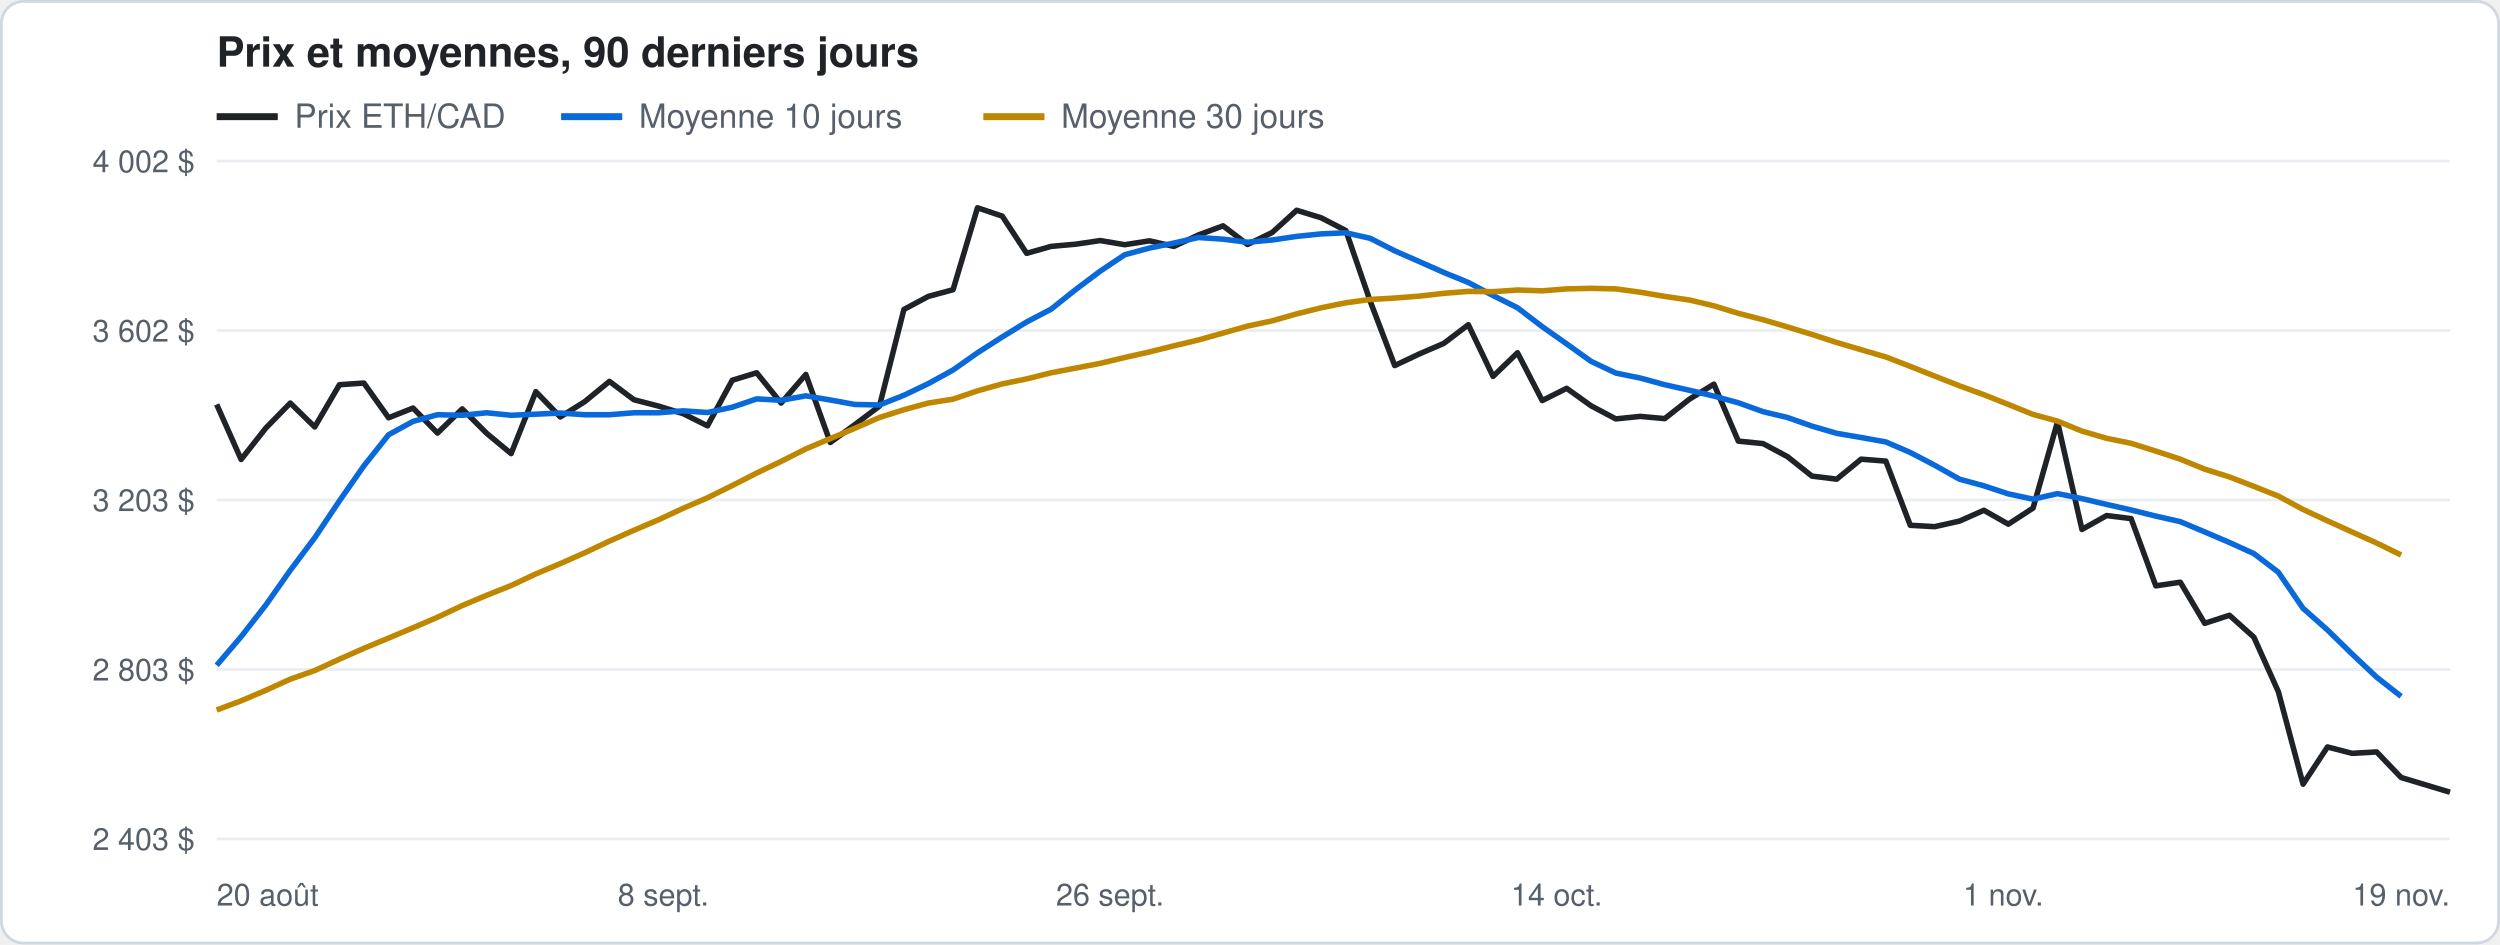
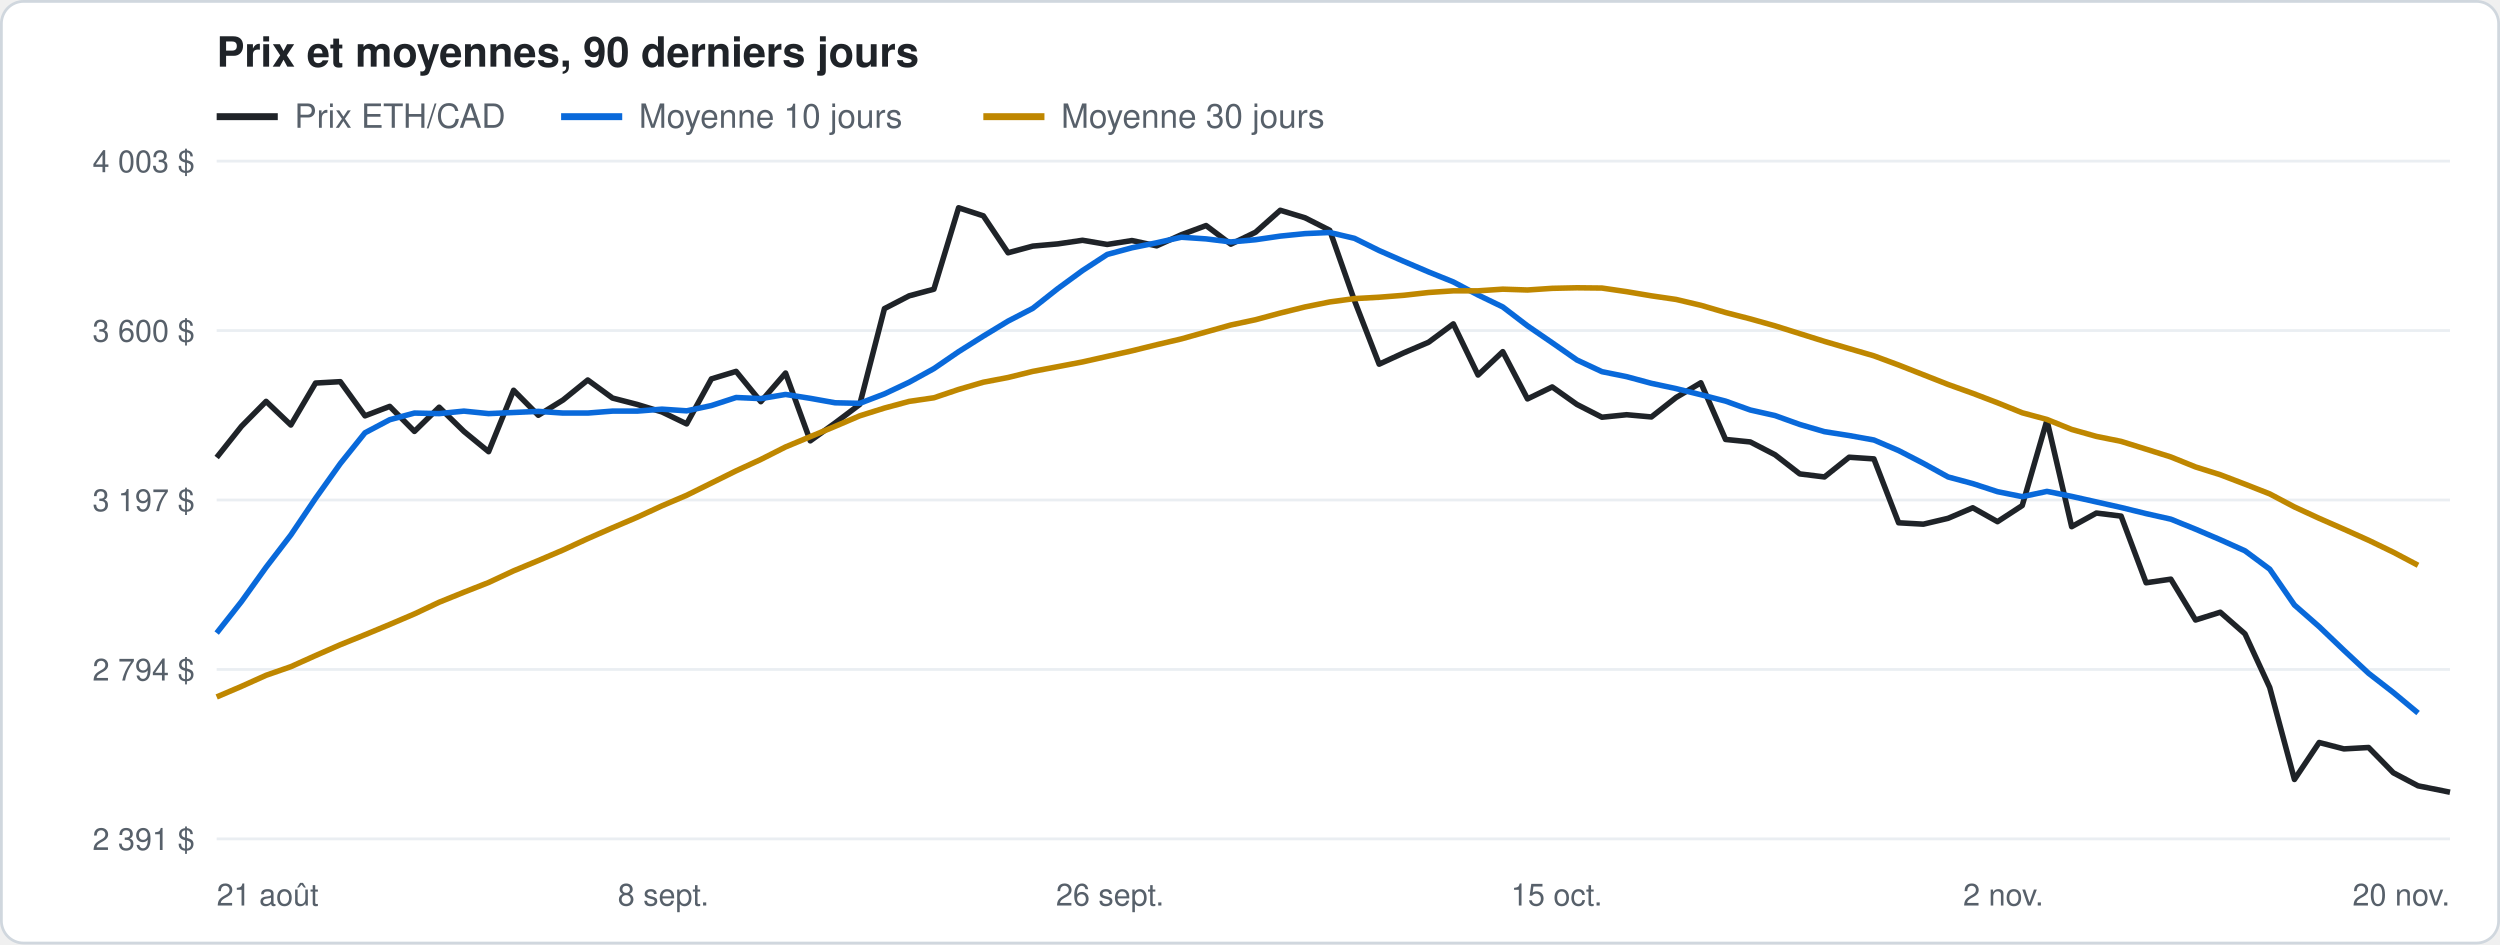
<svg xmlns="http://www.w3.org/2000/svg" width="900" height="340" viewBox="0 0 900 340" font-family="-apple-system, Segoe UI, Helvetica, Arial, sans-serif">
  <rect x="0.5" y="0.5" width="899" height="339" rx="8" fill="#ffffff" stroke="#d0d7de" />
  <text x="78" y="24" font-size="15" font-weight="600" fill="#1f2328">Prix et moyennes, 90 derniers jours</text>
  <line x1="78" y1="42" x2="100" y2="42" stroke="#1f2328" stroke-width="2.5" />
  <text x="106" y="46" font-size="12" fill="#57606a">Prix ETH/CAD</text>
  <line x1="202" y1="42" x2="224" y2="42" stroke="#0969da" stroke-width="2.5" />
  <text x="230" y="46" font-size="12" fill="#57606a">Moyenne 10 jours</text>
  <line x1="354" y1="42" x2="376" y2="42" stroke="#bf8700" stroke-width="2.5" />
  <text x="382" y="46" font-size="12" fill="#57606a">Moyenne 30 jours</text>
  <line x1="78" y1="302.0" x2="882" y2="302.0" stroke="#eaeef2" />
-   <text x="70" y="306.0" font-size="11" fill="#57606a" text-anchor="end">2 403 $</text>
+   <text x="70" y="306.0" font-size="11" fill="#57606a" text-anchor="end">2 391 $</text>
  <line x1="78" y1="241.0" x2="882" y2="241.0" stroke="#eaeef2" />
-   <text x="70" y="245.0" font-size="11" fill="#57606a" text-anchor="end">2 803 $</text>
+   <text x="70" y="245.0" font-size="11" fill="#57606a" text-anchor="end">2 794 $</text>
  <line x1="78" y1="180.0" x2="882" y2="180.0" stroke="#eaeef2" />
-   <text x="70" y="184.0" font-size="11" fill="#57606a" text-anchor="end">3 203 $</text>
+   <text x="70" y="184.0" font-size="11" fill="#57606a" text-anchor="end">3 197 $</text>
  <line x1="78" y1="119.0" x2="882" y2="119.0" stroke="#eaeef2" />
-   <text x="70" y="123.0" font-size="11" fill="#57606a" text-anchor="end">3 602 $</text>
+   <text x="70" y="123.0" font-size="11" fill="#57606a" text-anchor="end">3 600 $</text>
  <line x1="78" y1="58.0" x2="882" y2="58.0" stroke="#eaeef2" />
-   <text x="70" y="62.0" font-size="11" fill="#57606a" text-anchor="end">4 002 $</text>
-   <text x="78.0" y="326" font-size="11" fill="#57606a" text-anchor="start">20 août</text>
+   <text x="70" y="62.0" font-size="11" fill="#57606a" text-anchor="end">4 003 $</text>
+   <text x="78.0" y="326" font-size="11" fill="#57606a" text-anchor="start">21 août</text>
  <text x="238.8" y="326" font-size="11" fill="#57606a" text-anchor="middle">8 sept.</text>
  <text x="399.6" y="326" font-size="11" fill="#57606a" text-anchor="middle">26 sept.</text>
-   <text x="560.4" y="326" font-size="11" fill="#57606a" text-anchor="middle">14 oct.</text>
-   <text x="721.2" y="326" font-size="11" fill="#57606a" text-anchor="middle">1 nov.</text>
-   <text x="882.0" y="326" font-size="11" fill="#57606a" text-anchor="end">19 nov.</text>
-   <polyline points="78.0,145.6 86.8,165.4 95.7,154.1 104.5,145.1 113.3,153.7 122.2,138.5 131.0,137.9 139.9,150.4 148.7,146.9 157.5,155.9 166.4,147.2 175.2,156.0 184.0,163.3 192.9,141.0 201.7,150.1 210.5,144.6 219.4,137.3 228.2,143.9 237.1,146.2 245.9,148.9 254.7,153.3 263.6,136.9 272.4,134.2 281.2,145.1 290.1,134.8 298.9,159.3 307.7,152.9 316.6,146.2 325.4,111.4 334.2,106.7 343.1,104.3 351.9,74.8 360.8,77.8 369.6,91.2 378.4,88.7 387.3,87.9 396.1,86.6 404.9,88.1 413.8,86.7 422.6,88.7 431.4,84.6 440.3,81.3 449.1,88.0 458.0,83.7 466.8,75.7 475.6,78.4 484.5,83.0 493.3,108.5 502.1,131.6 511.0,127.4 519.8,123.6 528.6,116.9 537.5,135.5 546.3,127.0 555.2,144.2 564.0,139.8 572.8,146.1 581.7,150.8 590.5,149.9 599.3,150.7 608.2,143.7 617.0,138.3 625.8,158.8 634.7,159.7 643.5,164.4 652.3,171.4 661.2,172.5 670.0,165.3 678.9,166.0 687.7,189.1 696.5,189.6 705.4,187.6 714.2,183.7 723.0,188.7 731.9,182.9 740.7,151.9 749.5,190.6 758.4,185.6 767.2,186.7 776.1,210.9 784.9,209.6 793.7,224.4 802.6,221.5 811.4,229.4 820.2,249.0 829.1,282.3 837.9,268.9 846.7,271.2 855.6,270.7 864.4,279.9 882.0,285.2" fill="none" stroke="#1f2328" stroke-width="2" stroke-linejoin="round" />
-   <polyline points="78.0,239.5 86.8,229.2 95.7,217.8 104.5,205.3 113.3,193.6 122.2,180.3 131.0,167.7 139.9,156.5 148.7,151.7 157.5,149.3 166.4,149.5 175.2,148.6 184.0,149.5 192.9,149.1 201.7,148.7 210.5,149.3 219.4,149.3 228.2,148.6 237.1,148.6 245.9,147.9 254.7,148.5 263.6,146.6 272.4,143.6 281.2,144.1 290.1,142.5 298.9,144.0 307.7,145.6 316.6,145.8 325.4,142.3 334.2,138.1 343.1,133.2 351.9,127.0 360.8,121.3 369.6,115.9 378.4,111.3 387.3,104.2 396.1,97.6 404.9,91.7 413.8,89.3 422.6,87.5 431.4,85.5 440.3,86.1 449.1,87.2 458.0,86.4 466.8,85.1 475.6,84.2 484.5,83.8 493.3,85.8 502.1,90.3 511.0,94.2 519.8,98.1 528.6,101.7 537.5,106.4 546.3,110.8 555.2,117.6 564.0,123.8 572.8,130.1 581.7,134.3 590.5,136.1 599.3,138.5 608.2,140.5 617.0,142.6 625.8,145.0 634.7,148.2 643.5,150.3 652.3,153.4 661.2,156.0 670.0,157.5 678.9,159.1 687.7,162.9 696.5,167.5 705.4,172.5 714.2,174.9 723.0,177.8 731.9,179.7 740.7,177.7 749.5,179.5 758.4,181.6 767.2,183.6 776.1,185.8 784.9,187.8 793.7,191.5 802.6,195.3 811.4,199.3 820.2,206.0 829.1,219.0 837.9,226.8 846.7,235.4 855.6,243.8 864.4,250.7" fill="none" stroke="#0969da" stroke-width="2" stroke-linejoin="round" />
-   <polyline points="78.0,255.6 86.8,252.3 95.7,248.5 104.5,244.5 113.3,241.4 122.2,237.3 131.0,233.4 139.9,229.7 148.7,226.0 157.5,222.2 166.4,218.0 175.2,214.3 184.0,210.8 192.9,206.6 201.7,202.9 210.5,199.0 219.4,194.8 228.2,190.9 237.1,187.1 245.9,183.0 254.7,179.2 263.6,174.8 272.4,170.3 281.2,166.1 290.1,161.6 298.9,157.9 307.7,154.2 316.6,150.3 325.4,147.5 334.2,145.1 343.1,143.7 351.9,140.7 360.8,138.2 369.6,136.4 378.4,134.2 387.3,132.5 396.1,130.8 404.9,128.7 413.8,126.7 422.6,124.5 431.4,122.4 440.3,119.9 449.1,117.4 458.0,115.5 466.8,113.0 475.6,110.8 484.5,109.0 493.3,107.8 502.1,107.3 511.0,106.6 519.8,105.6 528.6,104.9 537.5,105.0 546.3,104.4 555.2,104.7 564.0,104.0 572.8,103.8 581.7,104.0 590.5,105.2 599.3,106.7 608.2,108.0 617.0,110.1 625.8,112.8 634.7,115.1 643.5,117.7 652.3,120.4 661.2,123.3 670.0,125.9 678.9,128.5 687.7,131.9 696.5,135.4 705.4,138.9 714.2,142.1 723.0,145.6 731.9,149.2 740.7,151.6 749.5,155.2 758.4,157.8 767.2,159.6 776.1,162.4 784.9,165.3 793.7,168.9 802.6,171.7 811.4,175.1 820.2,178.6 829.1,183.4 837.9,187.5 846.7,191.5 855.6,195.5 864.4,199.8" fill="none" stroke="#bf8700" stroke-width="2" stroke-linejoin="round" />
+   <text x="560.4" y="326" font-size="11" fill="#57606a" text-anchor="middle">15 oct.</text>
+   <text x="721.2" y="326" font-size="11" fill="#57606a" text-anchor="middle">2 nov.</text>
+   <text x="882.0" y="326" font-size="11" fill="#57606a" text-anchor="end">20 nov.</text>
+   <polyline points="78.0,164.7 86.9,153.5 95.8,144.5 104.7,153.0 113.6,137.9 122.5,137.4 131.4,149.7 140.3,146.3 149.2,155.3 158.1,146.6 167.0,155.3 175.9,162.6 184.9,140.5 193.8,149.5 202.7,144.0 211.6,136.8 220.5,143.3 229.4,145.6 238.3,148.3 247.2,152.6 256.1,136.4 265.0,133.7 273.9,144.6 282.8,134.3 291.7,158.7 300.6,152.3 309.5,145.6 318.4,111.1 327.3,106.5 336.2,104.1 345.1,74.8 354.0,77.7 362.9,91.0 371.8,88.6 380.8,87.8 389.7,86.5 398.6,88.0 407.5,86.6 416.4,88.5 425.3,84.5 434.2,81.2 443.1,87.9 452.0,83.6 460.9,75.7 469.8,78.4 478.7,82.9 487.6,108.2 496.5,131.1 505.4,127.0 514.3,123.2 523.2,116.6 532.1,135.0 541.0,126.6 549.9,143.6 558.8,139.3 567.7,145.6 576.7,150.2 585.6,149.3 594.5,150.1 603.4,143.1 612.3,137.8 621.2,158.2 630.1,159.1 639.0,163.7 647.9,170.6 656.8,171.7 665.7,164.6 674.6,165.2 683.5,188.2 692.4,188.7 701.3,186.6 710.2,182.8 719.1,187.8 728.0,182.0 736.9,151.3 745.8,189.6 754.7,184.7 763.6,185.8 772.6,209.8 781.5,208.5 790.4,223.2 799.3,220.4 808.2,228.2 817.1,247.5 826.0,280.6 834.9,267.3 843.8,269.6 852.7,269.1 861.6,278.2 870.5,282.9 882.0,285.2" fill="none" stroke="#1f2328" stroke-width="2" stroke-linejoin="round" />
+   <polyline points="78.0,227.9 86.9,216.6 95.8,204.2 104.7,192.6 113.6,179.4 122.5,166.9 131.4,155.8 140.3,151.1 149.2,148.7 158.1,148.9 167.0,148.0 175.9,148.9 184.9,148.5 193.8,148.1 202.7,148.7 211.6,148.7 220.5,148.0 229.4,148.0 238.3,147.3 247.2,147.9 256.1,146.0 265.0,143.1 273.9,143.5 282.8,142.0 291.7,143.4 300.6,145.0 309.5,145.2 318.4,141.8 327.3,137.6 336.2,132.7 345.1,126.6 354.0,121.0 362.9,115.6 371.8,111.0 380.8,103.9 389.7,97.4 398.6,91.6 407.5,89.2 416.4,87.4 425.3,85.4 434.2,86.0 443.1,87.1 452.0,86.3 460.9,85.0 469.8,84.1 478.7,83.7 487.6,85.8 496.5,90.2 505.4,94.1 514.3,97.9 523.2,101.5 532.1,106.2 541.0,110.5 549.9,117.3 558.8,123.4 567.7,129.6 576.7,133.8 585.6,135.6 594.5,138.0 603.4,139.9 612.3,142.1 621.2,144.4 630.1,147.6 639.0,149.6 647.9,152.8 656.8,155.4 665.7,156.8 674.6,158.4 683.5,162.2 692.4,166.8 701.3,171.7 710.2,174.1 719.1,177.0 728.0,178.8 736.9,176.9 745.8,178.7 754.7,180.7 763.6,182.7 772.6,184.9 781.5,186.9 790.4,190.5 799.3,194.3 808.2,198.3 817.1,204.9 826.0,217.8 834.9,225.6 843.8,234.1 852.7,242.4 861.6,249.3 870.5,256.7" fill="none" stroke="#0969da" stroke-width="2" stroke-linejoin="round" />
+   <polyline points="78.0,250.9 86.9,247.1 95.8,243.1 104.7,240.0 113.6,236.0 122.5,232.1 131.4,228.5 140.3,224.8 149.2,221.0 158.1,216.8 167.0,213.2 175.9,209.7 184.9,205.5 193.8,201.8 202.7,198.0 211.6,193.9 220.5,190.0 229.4,186.2 238.3,182.1 247.2,178.3 256.1,173.9 265.0,169.5 273.9,165.4 282.8,160.9 291.7,157.2 300.6,153.5 309.5,149.7 318.4,146.9 327.3,144.5 336.2,143.2 345.1,140.2 354.0,137.6 362.9,135.9 371.8,133.7 380.8,132.0 389.7,130.3 398.6,128.3 407.5,126.3 416.4,124.1 425.3,122.0 434.2,119.5 443.1,117.0 452.0,115.1 460.9,112.7 469.8,110.5 478.7,108.7 487.6,107.5 496.5,107.0 505.4,106.3 514.3,105.3 523.2,104.7 532.1,104.7 541.0,104.1 549.9,104.4 558.8,103.8 567.7,103.6 576.7,103.7 585.6,105.0 594.5,106.5 603.4,107.8 612.3,109.9 621.2,112.5 630.1,114.8 639.0,117.3 647.9,120.1 656.8,122.9 665.7,125.5 674.6,128.1 683.5,131.4 692.4,134.9 701.3,138.4 710.2,141.6 719.1,145.0 728.0,148.6 736.9,151.0 745.8,154.6 754.7,157.1 763.6,158.9 772.6,161.7 781.5,164.5 790.4,168.1 799.3,170.9 808.2,174.3 817.1,177.8 826.0,182.5 834.9,186.6 843.8,190.5 852.7,194.5 861.6,198.8 870.5,203.5" fill="none" stroke="#bf8700" stroke-width="2" stroke-linejoin="round" />
</svg>
